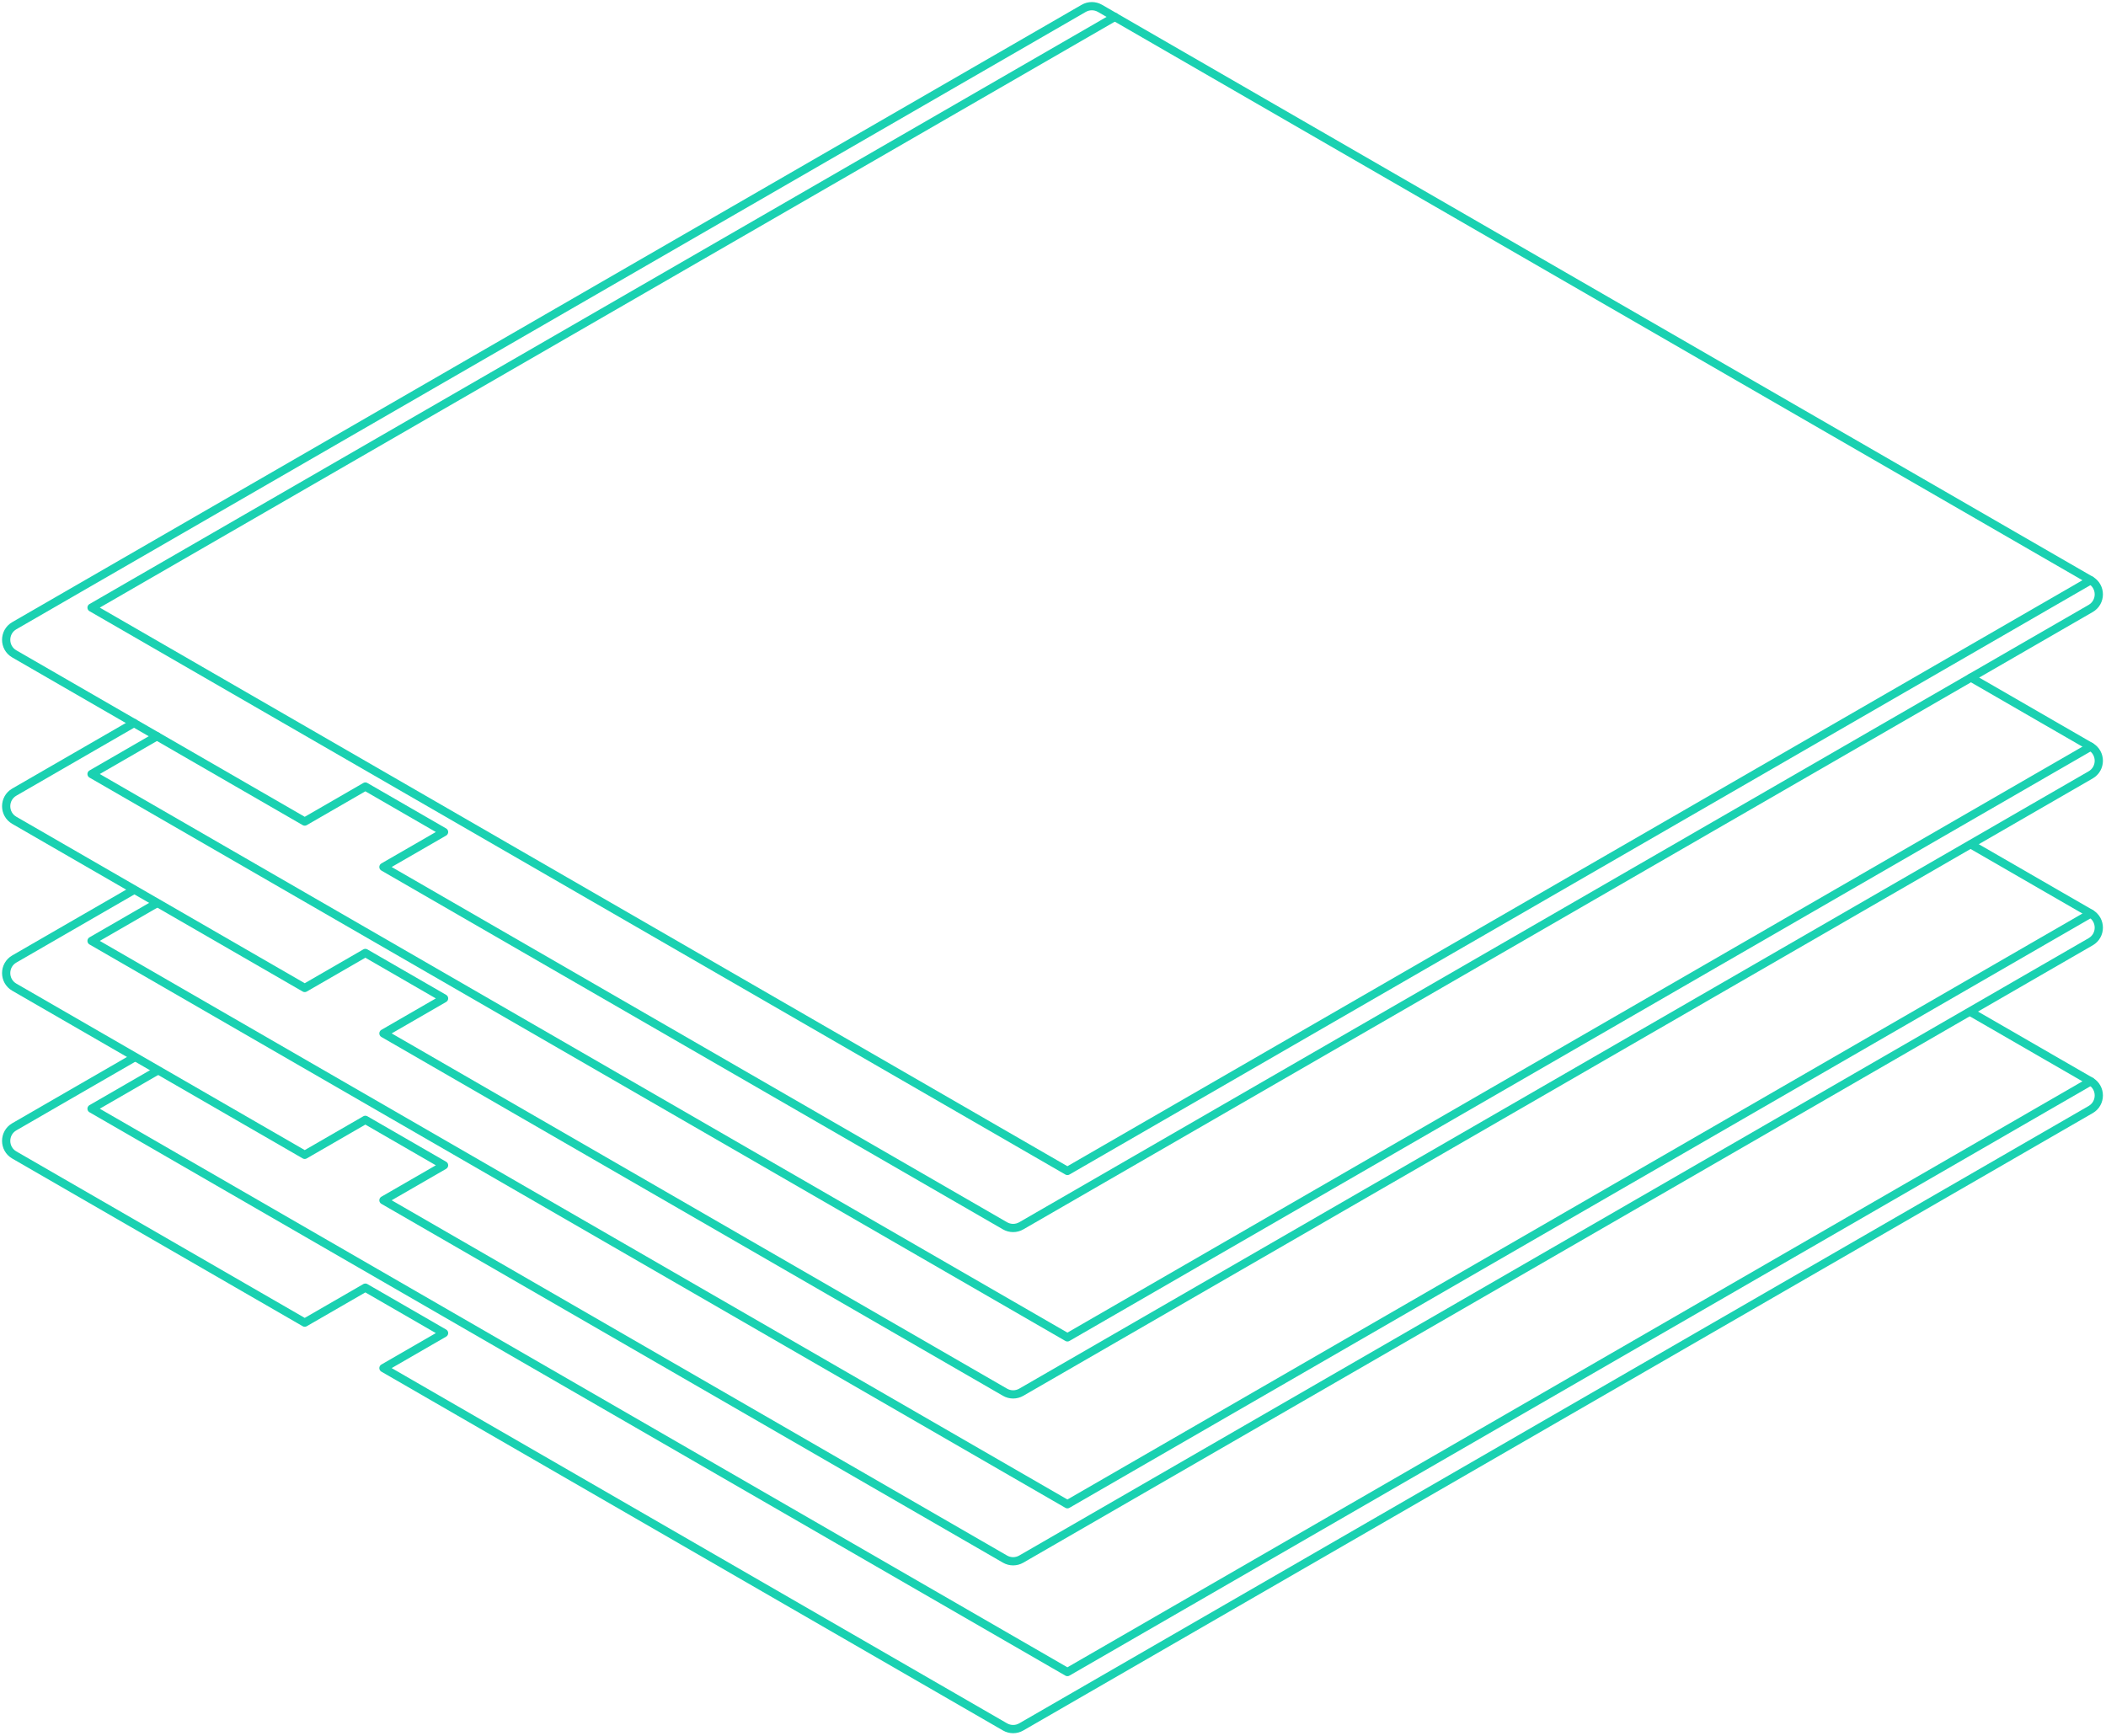
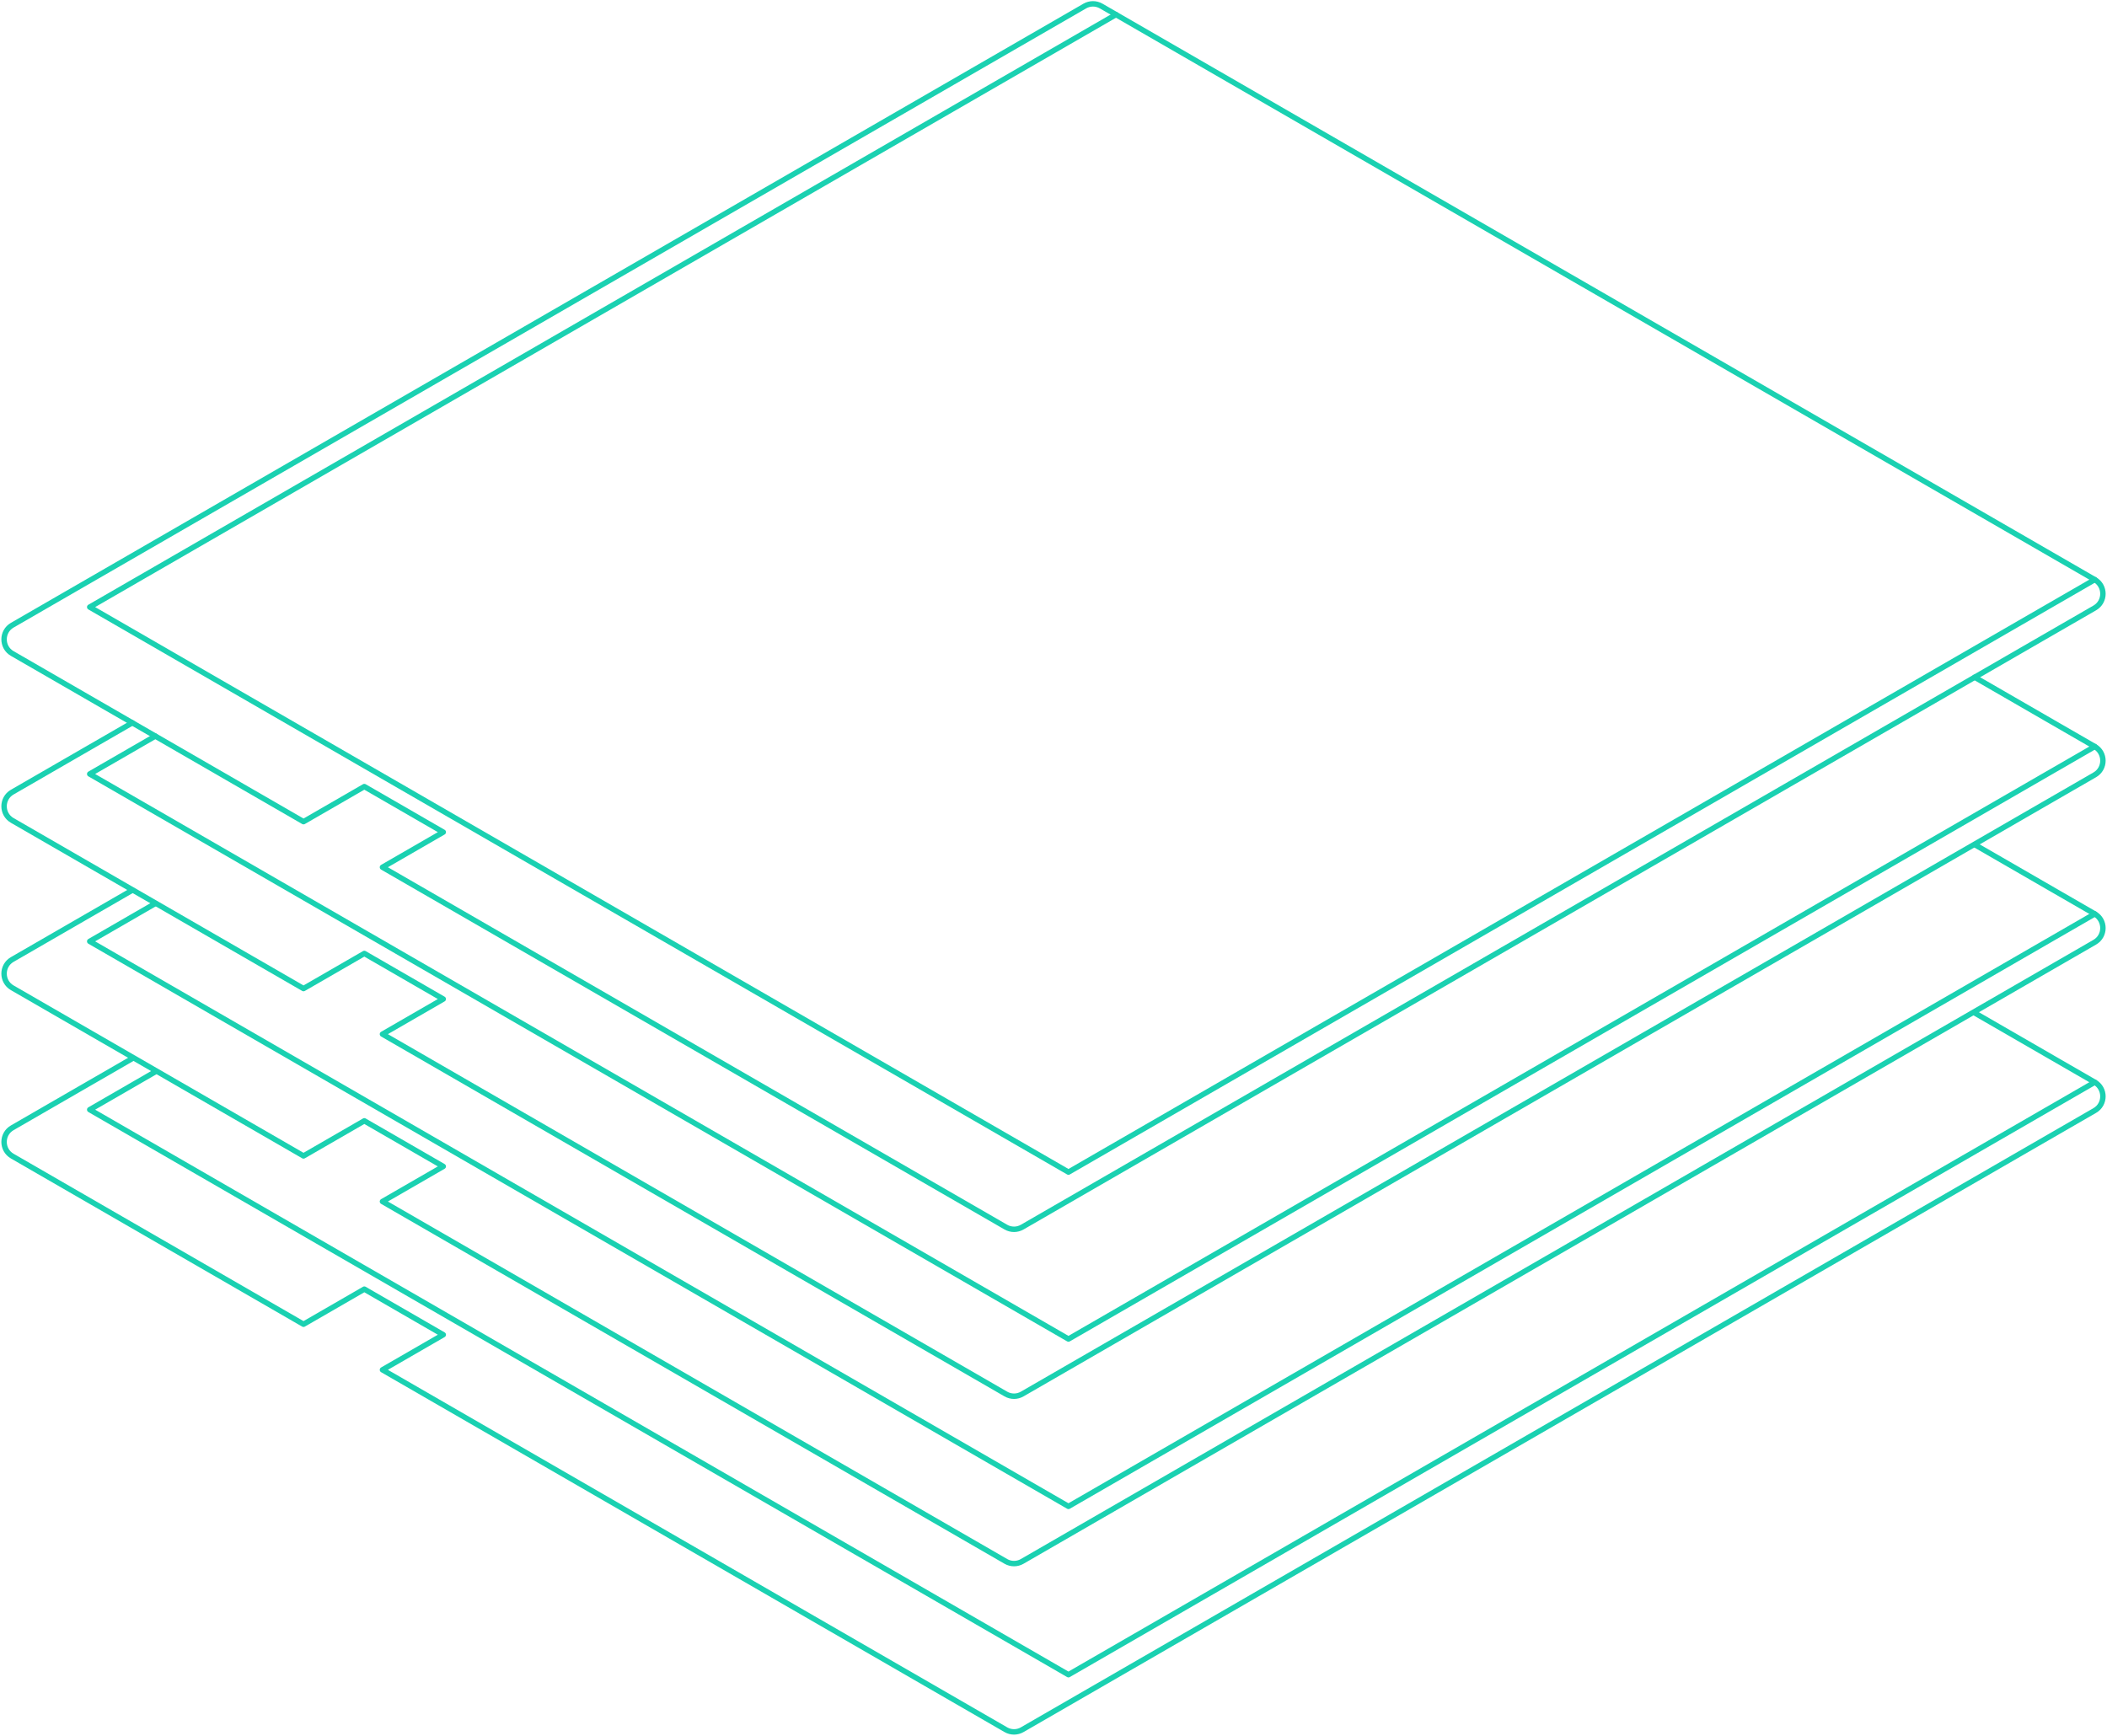
- <svg xmlns="http://www.w3.org/2000/svg" width="341" height="281" viewBox="0 0 341 281" fill="none">
-   <path d="M178.109 1.353L338.516 93.964C340.275 94.979 340.275 97.517 338.516 98.532L165.364 198.502C164.548 198.973 163.542 198.973 162.726 198.502L62.086 140.398L71.902 134.73L59.157 127.372L49.342 133.039L2.319 105.89C0.56 104.876 0.56 102.338 2.319 101.322L175.471 1.353C176.287 0.882 177.293 0.882 178.109 1.353Z" stroke="#1AD1B1" stroke-width="1.333" stroke-linecap="round" stroke-linejoin="round" />
-   <path d="M180.507 2.738L14.824 98.394L172.833 189.621L338.516 93.964" stroke="#1AD1B1" stroke-width="1.333" stroke-linecap="round" stroke-linejoin="round" />
-   <path d="M21.699 117.081L2.319 128.27C0.56 129.285 0.56 131.823 2.319 132.839L49.342 159.987L59.157 154.32L71.902 161.678L62.087 167.345L162.726 225.45C163.542 225.921 164.548 225.921 165.364 225.45L338.516 125.481C340.274 124.465 340.274 121.927 338.516 120.912L319.135 109.722" stroke="#1AD1B1" stroke-width="1.333" stroke-linecap="round" stroke-linejoin="round" />
-   <path d="M25.417 119.226L14.824 125.342L172.833 216.568L338.516 120.911" stroke="#1AD1B1" stroke-width="1.333" stroke-linecap="round" stroke-linejoin="round" />
-   <path d="M21.699 144.103L2.319 155.293C0.56 156.308 0.56 158.846 2.319 159.861L49.342 187.009L59.157 181.343L71.902 188.701L62.087 194.368L162.726 252.472C163.542 252.944 164.548 252.944 165.364 252.472L338.516 152.503C340.274 151.488 340.274 148.95 338.516 147.934L319.135 136.745" stroke="#1AD1B1" stroke-width="1.333" stroke-linecap="round" stroke-linejoin="round" />
-   <path d="M25.417 146.249L14.824 152.364L172.833 243.591L338.516 147.934" stroke="#1AD1B1" stroke-width="1.333" stroke-linecap="round" stroke-linejoin="round" />
-   <path d="M21.699 171.277L2.319 182.467C0.56 183.482 0.56 186.02 2.319 187.035L49.342 214.183L59.157 208.517L71.902 215.875L62.087 221.542L162.726 279.646C163.542 280.118 164.548 280.118 165.364 279.646L338.516 179.677C340.274 178.662 340.274 176.124 338.516 175.108L319.135 163.919" stroke="#1AD1B1" stroke-width="1.333" stroke-linecap="round" stroke-linejoin="round" />
-   <path d="M25.417 173.423L14.824 179.539L172.833 270.765L338.516 175.108" stroke="#1AD1B1" stroke-width="1.333" stroke-linecap="round" stroke-linejoin="round" />
+ <svg xmlns="http://www.w3.org/2000/svg" width="517" height="426" viewBox="0 0 517 426" fill="none">
+   <path d="M270.191 1.481L513.996 142.242C516.668 143.784 516.668 147.642 513.996 149.185L250.819 301.13C249.579 301.846 248.05 301.846 246.81 301.13L93.846 212.817L108.766 204.203L89.394 193.02L74.476 201.632L3.005 160.369C0.332 158.826 0.332 154.969 3.005 153.425L266.181 1.481C267.422 0.765 268.951 0.765 270.191 1.481Z" stroke="#1AD1B1" stroke-width="1.333" stroke-linecap="round" stroke-linejoin="round" />
+   <path d="M273.835 3.585L22.012 148.975L262.172 287.631L513.995 142.241" stroke="#1AD1B1" stroke-width="1.333" stroke-linecap="round" stroke-linejoin="round" />
+   <path d="M32.461 177.377L3.004 194.384C0.332 195.926 0.332 199.784 3.004 201.328L74.475 242.59L89.394 233.977L108.765 245.161L93.846 253.775L246.809 342.088C248.05 342.805 249.578 342.805 250.819 342.088L513.995 190.144C516.667 188.601 516.667 184.743 513.995 183.199L484.538 166.192" stroke="#1AD1B1" stroke-width="1.333" stroke-linecap="round" stroke-linejoin="round" />
+   <path d="M38.111 180.637L22.012 189.932L262.172 328.589L513.995 183.199" stroke="#1AD1B1" stroke-width="1.333" stroke-linecap="round" stroke-linejoin="round" />
+   <path d="M32.461 218.449L3.004 235.456C0.332 236.998 0.332 240.856 3.004 242.399L74.475 283.662L89.394 275.049L108.765 286.233L93.846 294.846L246.809 383.16C248.05 383.877 249.578 383.877 250.819 383.16L513.995 231.216C516.667 229.672 516.667 225.815 513.995 224.271L484.538 207.264" stroke="#1AD1B1" stroke-width="1.333" stroke-linecap="round" stroke-linejoin="round" />
+   <path d="M38.111 221.71L22.012 231.005L262.172 369.661L513.995 224.271" stroke="#1AD1B1" stroke-width="1.333" stroke-linecap="round" stroke-linejoin="round" />
+   <path d="M32.461 259.751L3.004 276.758C0.332 278.301 0.332 282.158 3.004 283.702L74.475 324.964L89.394 316.351L108.765 327.535L93.846 336.149L246.809 424.462C248.05 425.179 249.578 425.179 250.819 424.462L513.995 272.518C516.667 270.975 516.667 267.117 513.995 265.574L484.538 248.566" stroke="#1AD1B1" stroke-width="1.333" stroke-linecap="round" stroke-linejoin="round" />
+   <path d="M38.111 263.012L22.012 272.307L262.172 410.964L513.995 265.574" stroke="#1AD1B1" stroke-width="1.333" stroke-linecap="round" stroke-linejoin="round" />
</svg>
